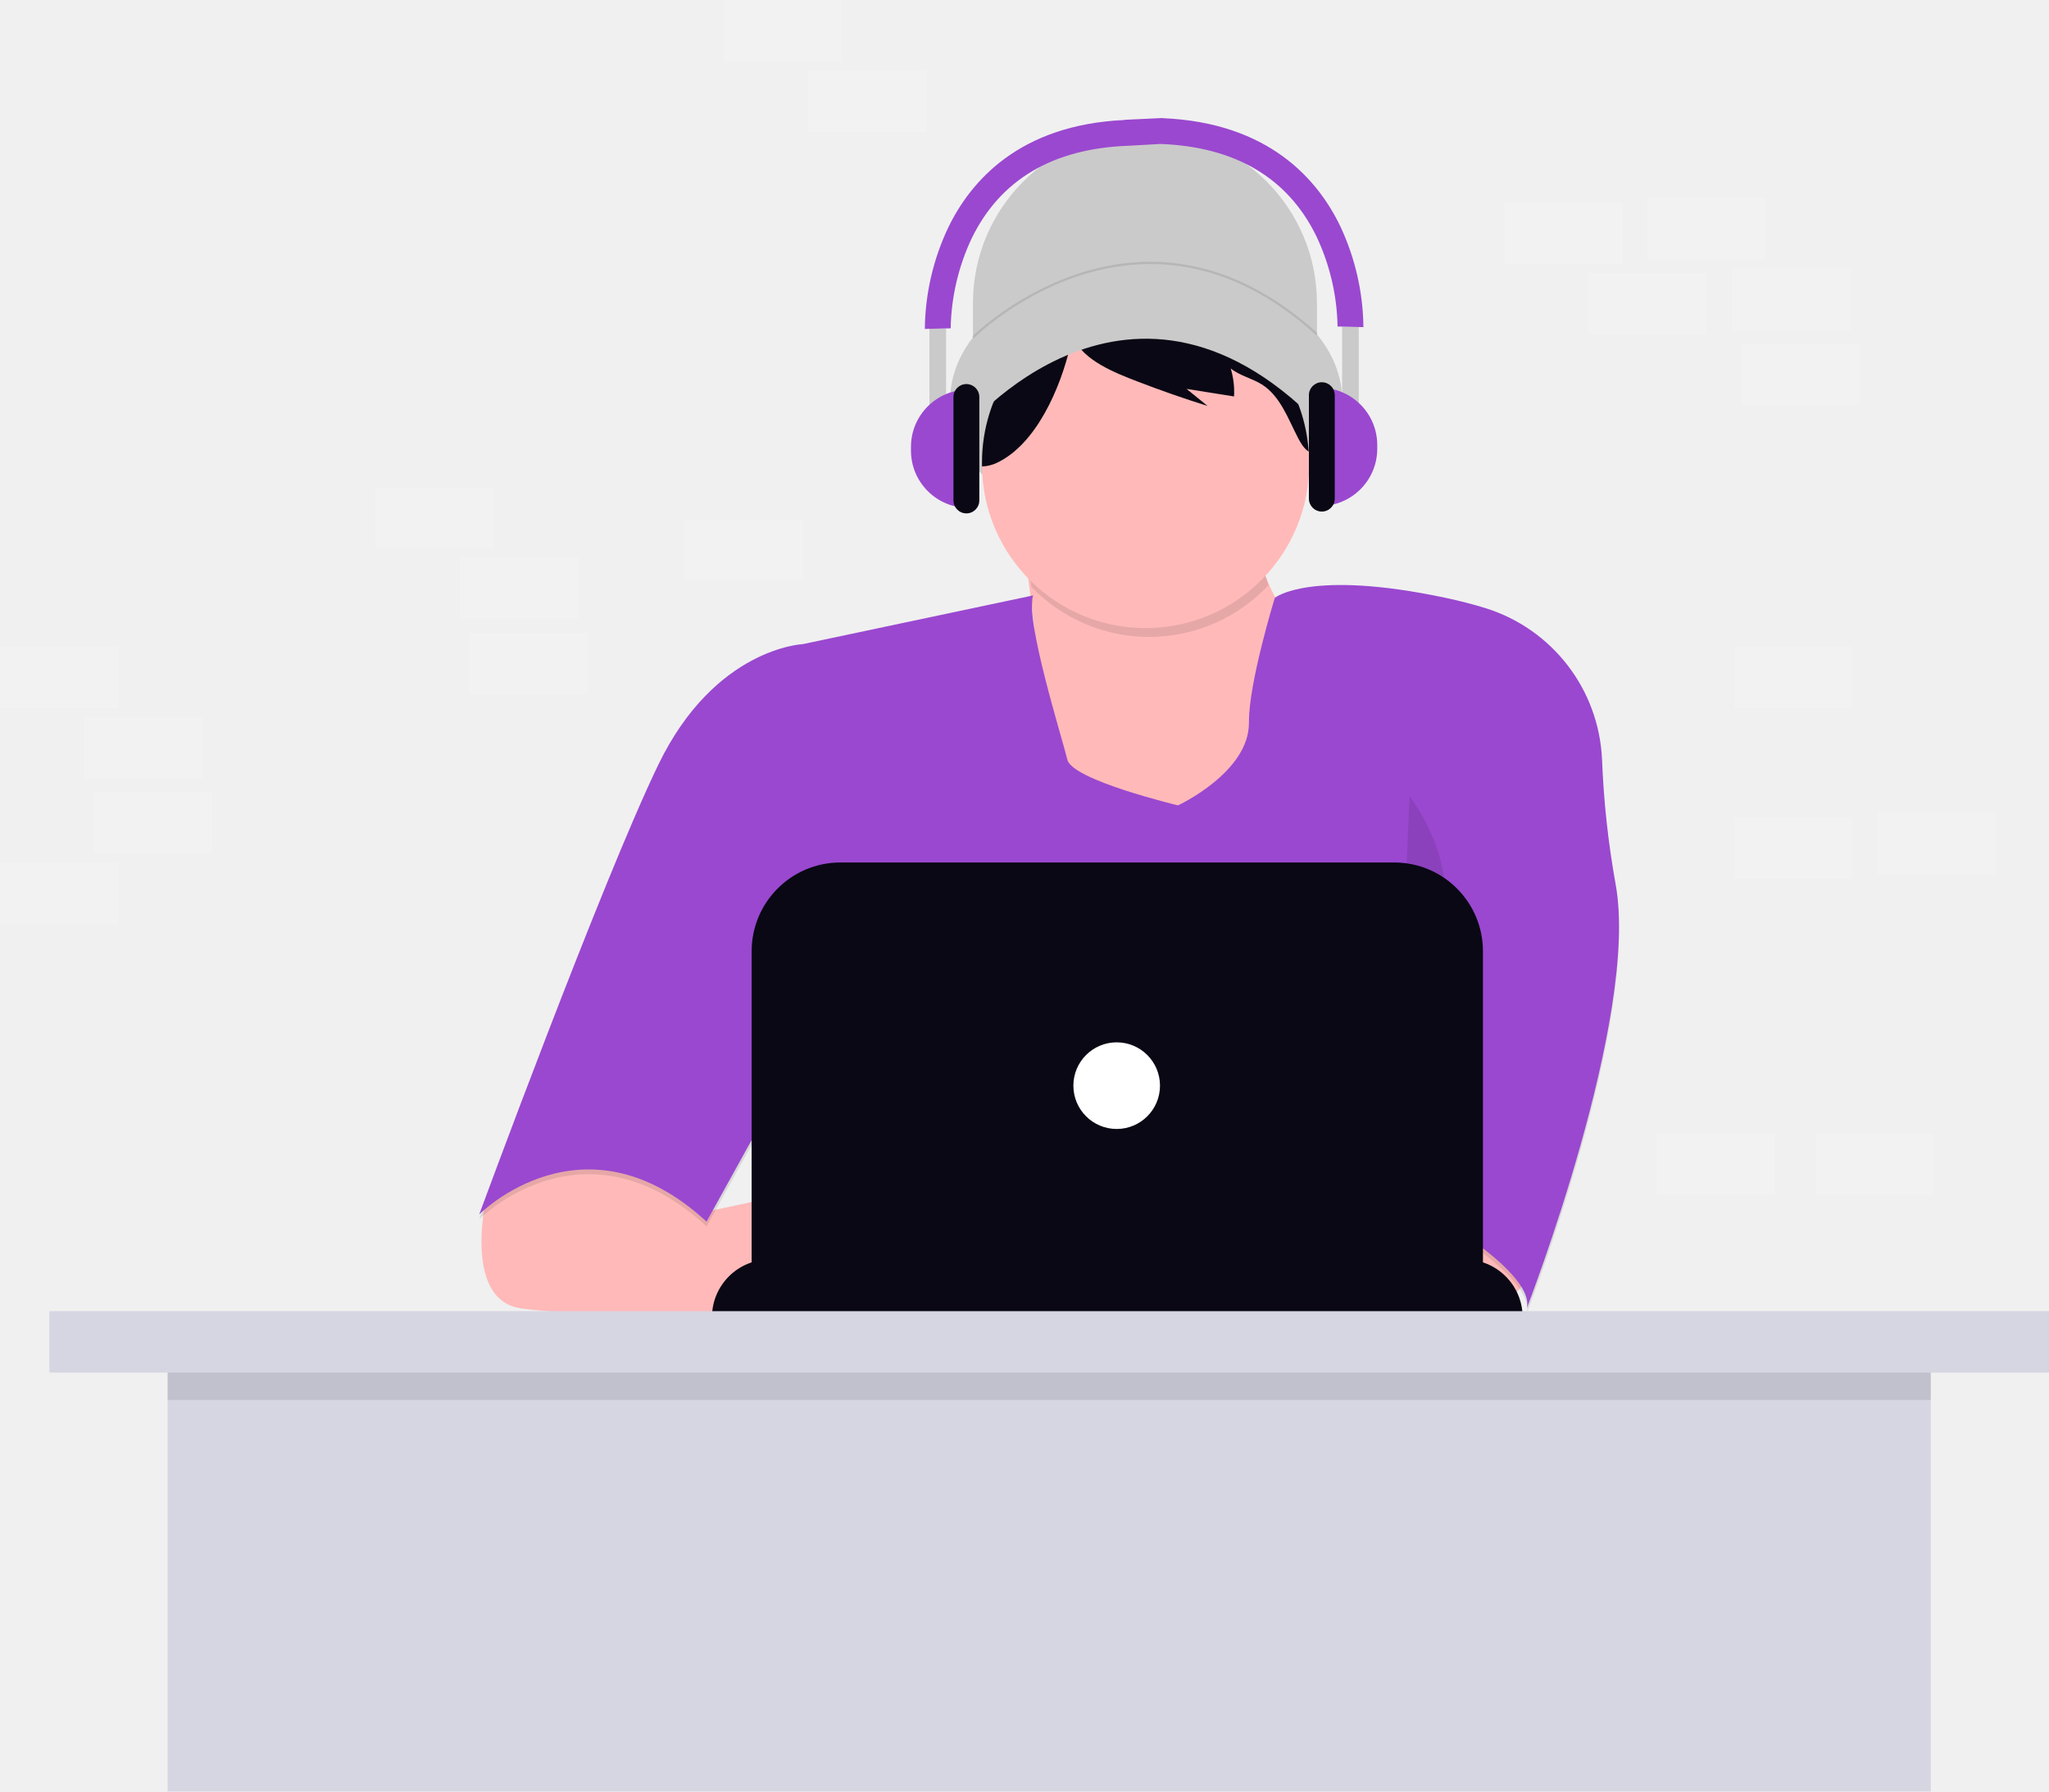
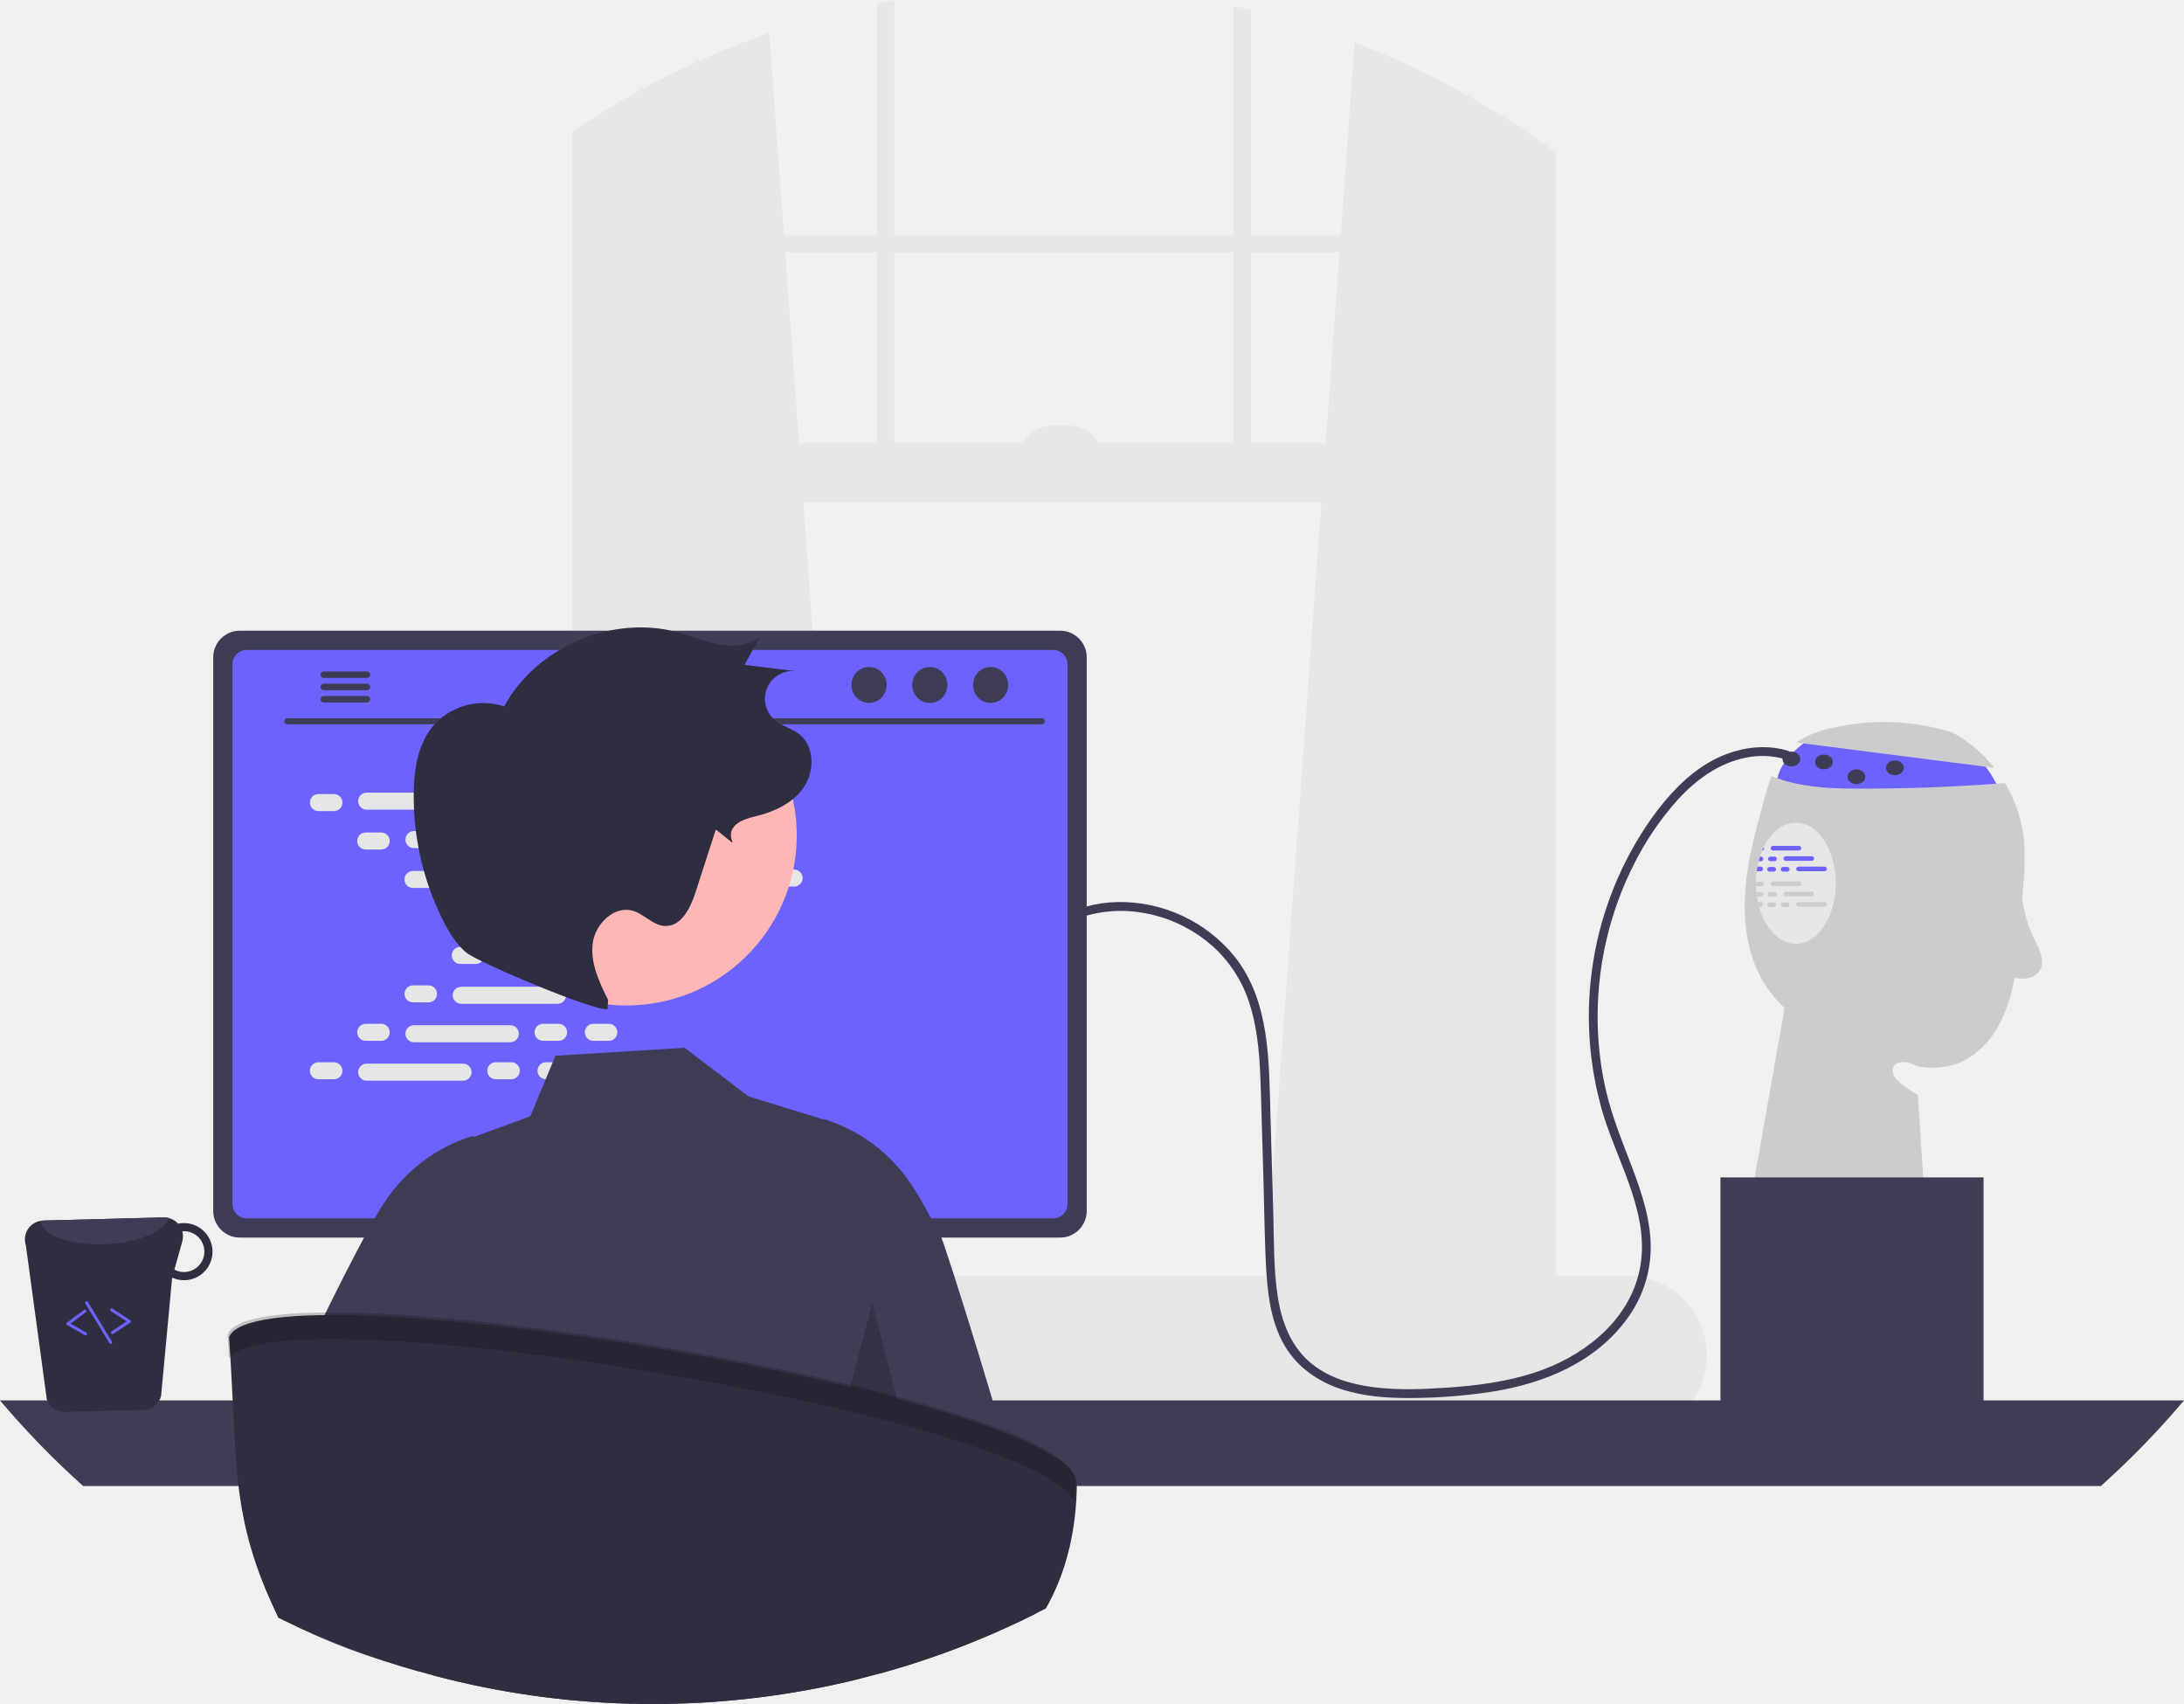
- <svg xmlns="http://www.w3.org/2000/svg" width="900.31" height="787" viewBox="0 0 900.31 787" role="img" artist="Katerina Limpitsouni" source="https://undraw.co/">
-   <g id="Group_2" data-name="Group 2" transform="translate(-510.055 -146.5)">
-     <rect id="Rectangle_34" data-name="Rectangle 34" width="52" height="27" transform="translate(1272.055 430.5)" fill="#f2f2f2" opacity="0.998" />
-     <rect id="Rectangle_36" data-name="Rectangle 36" width="52" height="27" transform="translate(1234.055 233.5)" fill="#f2f2f2" opacity="0.998" />
-     <rect id="Rectangle_37" data-name="Rectangle 37" width="52" height="27" transform="translate(1271.055 264.5)" fill="#f2f2f2" opacity="0.998" />
-     <rect id="Rectangle_38" data-name="Rectangle 38" width="52" height="27" transform="translate(1171.055 235.5)" fill="#f2f2f2" opacity="0.998" />
-     <rect id="Rectangle_39" data-name="Rectangle 39" width="52" height="27" transform="translate(510.055 525.5)" fill="#f2f2f2" opacity="0.998" />
-     <rect id="Rectangle_40" data-name="Rectangle 40" width="52" height="27" transform="translate(1275.055 297.5)" fill="#f2f2f2" opacity="0.998" />
-     <rect id="Rectangle_41" data-name="Rectangle 41" width="52" height="27" transform="translate(1208.055 266.5)" fill="#f2f2f2" opacity="0.998" />
-     <rect id="Rectangle_42" data-name="Rectangle 42" width="52" height="27" transform="translate(1335.055 503.5)" fill="#f2f2f2" opacity="0.998" />
-     <rect id="Rectangle_43" data-name="Rectangle 43" width="52" height="27" transform="translate(1272.055 505.5)" fill="#f2f2f2" opacity="0.998" />
-     <rect id="Rectangle_44" data-name="Rectangle 44" width="52" height="27" transform="translate(510.055 430.5)" fill="#f2f2f2" opacity="0.998" />
-     <rect id="Rectangle_45" data-name="Rectangle 45" width="52" height="27" transform="translate(547.055 461.5)" fill="#f2f2f2" opacity="0.998" />
-     <rect id="Rectangle_46" data-name="Rectangle 46" width="52" height="27" transform="translate(828.055 146.5)" fill="#f2f2f2" opacity="0.998" />
-     <rect id="Rectangle_47" data-name="Rectangle 47" width="52" height="27" transform="translate(1238.055 644.5)" fill="#f2f2f2" opacity="0.998" />
-     <rect id="Rectangle_48" data-name="Rectangle 48" width="52" height="27" transform="translate(551.055 494.5)" fill="#f2f2f2" opacity="0.998" />
-     <rect id="Rectangle_49" data-name="Rectangle 49" width="52" height="27" transform="translate(865.055 177.5)" fill="#f2f2f2" opacity="0.998" />
-     <rect id="Rectangle_50" data-name="Rectangle 50" width="52" height="27" transform="translate(675.055 360.5)" fill="#f2f2f2" opacity="0.998" />
-     <rect id="Rectangle_51" data-name="Rectangle 51" width="52" height="27" transform="translate(712.055 391.5)" fill="#f2f2f2" opacity="0.998" />
-     <rect id="Rectangle_52" data-name="Rectangle 52" width="52" height="27" transform="translate(811.055 374.5)" fill="#f2f2f2" opacity="0.998" />
-     <rect id="Rectangle_53" data-name="Rectangle 53" width="52" height="27" transform="translate(716.055 424.5)" fill="#f2f2f2" opacity="0.998" />
-     <rect id="Rectangle_54" data-name="Rectangle 54" width="52" height="27" transform="translate(1308.055 644.5)" fill="#f2f2f2" opacity="0.998" />
-     <path id="Path_72-1793" data-name="Path 72" d="M503.71,57.57h0a75.57,75.57,0,0,1,75.57,75.57v32.24H428.14V133.14a75.57,75.57,0,0,1,75.57-75.57Z" transform="translate(509.425 146.5)" fill="#cacaca" />
-     <ellipse id="Ellipse_16" data-name="Ellipse 16" cx="86.14" cy="59.19" rx="86.14" ry="59.19" transform="translate(927.525 263.26)" fill="#cacaca" />
-     <path id="Path_73-1794" data-name="Path 73" d="M598.44,289.79s18,94.07,0,119.44,55,35.41,55,35.41L729,417.16l10.57-67.65s-46-25.9-36.47-78.22Z" transform="translate(360.005 90)" fill="#ffb9b9" />
-     <path id="Path_74-1795" data-name="Path 74" d="M821.46,606.89s4.76,20.61-21.14,24.31a146.452,146.452,0,0,1-46.08-.55l-5.71-51.77h60.25Z" transform="translate(360.005 90)" fill="#ffb9b9" />
-     <path id="Path_75-1796" data-name="Path 75" d="M364.12,580.51S352.68,627,378.58,631.2s121,4.23,121,4.23v-55l-43.06,9.2L416.1,550.87Z" transform="translate(360.005 90)" fill="#ffb9b9" />
-     <path id="Path_76-1797" data-name="Path 76" d="M604,320.18l-101.21,21.4s-38.58,1.59-63.42,52.85-78.75,197.66-78.75,197.66,46-46.51,99.89,3.17l35.94-65-7.93,103.06H767V584.69s58.13,31.18,53.91,48.62c0,0,49.75-128.18,39-186.43a396.174,396.174,0,0,1-5.94-54.5h0a73,73,0,0,0-51.38-66.67c-5.24-1.61-11-3.12-17.4-4.47-59.72-12.68-75,0-75,0s-11.57,37.64-11.36,54.7c.26,21.93-31.18,36.47-31.18,36.47s-46.51-11.1-48.62-20.08S600.28,330.75,604,320.18Z" transform="translate(360.005 90)" opacity="0.1" />
-     <path id="Path_77-1798" data-name="Path 77" d="M604,318.07l-101.21,21.4s-38.58,1.59-63.42,52.85S360.61,590,360.61,590s46-46.51,99.89,3.17l35.94-65L488.51,631.2H767V582.58s58.13,31.18,53.91,48.62c0,0,49.75-128.18,39-186.43a396.194,396.194,0,0,1-5.94-54.5h0a73,73,0,0,0-51.38-66.67c-5.24-1.61-11-3.12-17.4-4.47-59.72-12.68-75,0-75,0s-11.57,37.64-11.36,54.7c.26,21.93-31.18,36.47-31.18,36.47s-46.51-11.1-48.62-20.08S600.28,328.64,604,318.07Z" transform="translate(360.005 90)" fill="#9A48D0" />
-     <path id="Path_78-1799" data-name="Path 78" d="M707.42,313.58a71.53,71.53,0,0,1-2.76-37.52L600,294.55s1.51,7.91,3.22,19.76a71.86,71.86,0,0,0,104.18-.73Z" transform="translate(360.005 90)" opacity="0.1" />
-     <path id="Path_79-1800" data-name="Path 79" d="M725.27,259.67a71.875,71.875,0,1,1-143.74,1.74c.01-.58.01-1.16.01-1.74a71.856,71.856,0,0,1,83.93-70.87h0a71.82,71.82,0,0,1,59.61,66.1Q725.27,257.27,725.27,259.67Z" transform="translate(360.005 90)" fill="#ffb9b9" />
-     <path id="Path_82-1801" data-name="Path 82" d="M628.36,192.3l.1-.06a71.816,71.816,0,0,0-46.93,67.43q0,.87,0,1.74a16,16,0,0,0,6.45-1.55c17.52-8.18,28-33.2,32.16-50.65C621.64,203,623.05,195.93,628.36,192.3Z" transform="translate(360.005 90)" fill="#090814" />
-     <path id="Path_83-1802" data-name="Path 83" d="M683.37,194.32a71.279,71.279,0,0,0-17.87-5.51,23.06,23.06,0,0,1,12.83,8.06,32.859,32.859,0,0,1,3.93,7,72.07,72.07,0,0,0-60.45,1.25c4.51,9.89,18.5,15.28,27.84,18.89q15.34,5.92,31,10.83l-9.24-7.5,20.87,3.32a36.153,36.153,0,0,0-1.46-12.3c4,3.22,9.3,4.3,13.64,7,8.13,5.13,11.52,15,15.95,23.55,1.17,2.26,2.55,4.57,4.66,6a71.91,71.91,0,0,0-41.7-60.59Z" transform="translate(360.005 90)" fill="#090814" />
-     <path id="Path_85-1803" data-name="Path 85" d="M573.33,246.19s74-92,159.61,0l-7.4-20.61s-40.17-58.66-68.7-46-56.55,21.67-56.55,21.67Z" transform="translate(360.005 90)" fill="#cacaca" />
-     <path id="Path_86-1804" data-name="Path 86" d="M512.55,444.38s-15.85,42.28,6.34,80.33-19.55,53.91-19.55,53.91" transform="translate(360.005 90)" opacity="0.1" />
-     <path id="Path_87-1805" data-name="Path 87" d="M769.4,406.33s27.48,34.88,9.51,66.06S762,578.62,762,578.62" transform="translate(360.005 90)" opacity="0.1" />
-     <path id="Path_88-1806" data-name="Path 88" d="M338.82,553.3H644.29a25.37,25.37,0,0,1,25.37,25.37H313.46A25.37,25.37,0,0,1,338.82,553.3Z" transform="translate(509.425 146.5)" fill="#090814" />
-     <path id="Path_89-1807" data-name="Path 89" d="M369.9,378.89H613.22a39,39,0,0,1,39,39V559.11H330.9V417.89A39,39,0,0,1,369.9,378.89Z" transform="translate(509.425 146.5)" fill="#090814" />
-     <circle id="Ellipse_17" data-name="Ellipse 17" cx="19.03" cy="19.03" r="19.03" transform="translate(981.685 604.4)" fill="#fff" />
-     <path id="Path_90-1808" data-name="Path 90" d="M577.56,204.7s72.72-72.68,151.15-1.33" transform="translate(360.005 90)" fill="none" stroke="#000" stroke-miterlimit="10" stroke-width="1" opacity="0.1" />
-     <rect id="Rectangle_55" data-name="Rectangle 55" width="7.3" height="41.39" transform="translate(1099.785 290.07)" fill="#cacaca" />
-     <path id="Path_91-1809" data-name="Path 91" d="M580.62,170.35h0a25.16,25.16,0,0,1,25.16,25.16v1.62a25.16,25.16,0,0,1-25.16,25.16h0Z" transform="translate(509.425 146.5)" fill="#9A48D0" />
-     <rect id="Rectangle_56" data-name="Rectangle 56" width="11.36" height="56.81" rx="5.68" transform="translate(1085.175 314.42)" fill="#090814" />
-     <rect id="Rectangle_57" data-name="Rectangle 57" width="7.3" height="41.39" transform="translate(925.745 332.27) rotate(180)" fill="#cacaca" />
-     <path id="Path_92-1810" data-name="Path 92" d="M550.32,227.66h0a25.16,25.16,0,0,1,25.16,25.16v1.62a25.16,25.16,0,0,1-25.16,25.16h0Z" transform="translate(1485.805 597.26) rotate(180)" fill="#9A48D0" />
-     <rect id="Rectangle_58" data-name="Rectangle 58" width="11.36" height="56.81" rx="5.68" transform="translate(940.355 372.03) rotate(180)" fill="#090814" />
-     <path id="Path_93-1811" data-name="Path 93" d="M738.92,155.83c-9.89-20.56-31.43-45.42-77.86-47.41v-.06h-.56l-16.45.78v.08c-46.12,2.12-67.56,26.89-77.42,47.38A106.59,106.59,0,0,0,556.41,201l5.68-.14,5.68-.13A96.651,96.651,0,0,1,577,161.21c12.52-25.72,35.56-39.39,68.47-40.66h0l14.55-.81h0C692.95,121,716,134.69,728.51,160.4a96.652,96.652,0,0,1,9.25,39.54l5.68.13,5.68.14a106.59,106.59,0,0,0-10.2-44.38Z" transform="translate(360.005 90)" fill="#9A48D0" />
-     <rect id="Rectangle_59" data-name="Rectangle 59" width="774.71" height="208" transform="translate(583.705 725.5)" fill="#d6d6e3" />
-     <rect id="Rectangle_60" data-name="Rectangle 60" width="774.71" height="22" transform="translate(583.705 739.5)" opacity="0.1" />
-     <rect id="Rectangle_61" data-name="Rectangle 61" width="878.63" height="27" transform="translate(531.735 722.5)" fill="#d6d6e3" />
-   </g>
+ <svg xmlns="http://www.w3.org/2000/svg" width="738.82" height="576.27" viewBox="0 0 738.82 576.27" role="img" artist="Katerina Limpitsouni" source="https://undraw.co/">
+   <path d="M844.969,410.389s-17.37,9.661-12.37,20.661,76,2,76,2-5-15-14-18S844.969,410.389,844.969,410.389Z" transform="translate(-230.59 -161.865)" fill="#6c63ff" />
+   <path d="M838.197,412.965a33.803,33.803,0,0,1,11.446-4.733,77.516,77.516,0,0,1,41.177,1.284l-.245-.199a45.946,45.946,0,0,1,14.666,12.228Z" transform="translate(-230.59 -161.865)" fill="#ccc" />
+   <path d="M915.119,460.27q-.36,5.385-.72,10.76a172.674,172.674,0,0,1-2.45,22.38c-1.22,6.19-3.16,12.33-6.63,17.6-3.47,5.26-8.62,9.61-14.72,11.21a26.973,26.973,0,0,1-11.42.25c-7.13-4.05-11.96,1.13-4.84,6.4a55.187,55.187,0,0,0,5.03,3.31l3.23,49.87-60-13,11.71-66.34a39.59,39.59,0,0,1-4.9-5.35c-6.71-8.91-9.02-20.52-8.58-31.66.45-11.15,3.42-22.02,6.37-32.77a84.278,84.278,0,0,1,2.72-8.61c1.31.54,2.64,1.03,3.99,1.44,8.63,2.62,17.8,2.83,26.82,2.82q24.075-.015,48.09-1.88a46.142,46.142,0,0,1,6.53,19.94A92.569,92.569,0,0,1,915.119,460.27Z" transform="translate(-230.59 -161.865)" fill="#ccc" />
+   <path d="M658.5,595.645l92.37,8.2.99.09V209.795q-.495-.345-.99-.69a288.323,288.323,0,0,0-62.01-32.94l-4.72,65.1-.43,5.96-4.67,64.56L677.6,331.645l-18.93,261.7Z" transform="translate(-230.59 -161.865)" fill="#e6e6e6" />
+   <path d="M430.07,202.455c-.66.42-1.32.84-1.98,1.28v400.2l1.98-.18,91.37-8.11-.17-2.3L502.34,331.645l-1.44-19.86-4.67-64.56-.43-5.96-4.95-68.27A287.687,287.687,0,0,0,430.07,202.455Z" transform="translate(-230.59 -161.865)" fill="#e6e6e6" />
+   <path d="M428.09,203.735c-1.33.86-2.66,1.74-3.97,2.63v403.03c0,10.07,5.97,18.51,13.95,20.66a15.249,15.249,0,0,0,4,.53h296.8a15.118,15.118,0,0,0,3.99-.53,17.06,17.06,0,0,0,7.78-4.66,22.919,22.919,0,0,0,6.18-16V213.375c-1.64-1.21-3.29-2.41-4.96-3.58q-.495-.345-.99-.69v400.29a16.108,16.108,0,0,1-.46,3.85c-1.41,5.95-6.06,10.31-11.54,10.31H442.07c-6.62,0-12-6.35-12-14.16V202.455C429.41,202.875,428.75,203.295,428.09,203.735Z" transform="translate(-230.59 -161.865)" fill="#e6e6e6" />
+   <rect x="196.503" y="79.404" width="326.752" height="5.959" fill="#e6e6e6" />
+   <path d="M653.77,165.255c-1.98-.49-3.96-.95-5.96-1.38v161.81h5.96Z" transform="translate(-230.59 -161.865)" fill="#e6e6e6" />
+   <path d="M533.13,161.865c-1.99.37-3.98.75-5.96,1.16v162.66h5.96Z" transform="translate(-230.59 -161.865)" fill="#e6e6e6" />
+   <path d="M363.03,620.155a26.711,26.711,0,0,0,1.93,9.98,25.54,25.54,0,0,0,1.75,3.56,27.096,27.096,0,0,0,3.02,4.18,26.76,26.76,0,0,0,20.12,9.11H781.16a26.82,26.82,0,0,0,0-53.64H389.85A26.846,26.846,0,0,0,363.03,620.155Z" transform="translate(-230.59 -161.865)" fill="#e6e6e6" />
+   <rect x="427.093" y="311.784" width="324.766" height="19.863" transform="translate(948.3611 481.5662) rotate(-180)" fill="#e6e6e6" />
+   <path d="M575.571,305.825h27.809a0,0,0,0,1,0,0v0a10.925,10.925,0,0,1-10.925,10.925h-5.959a10.925,10.925,0,0,1-10.925-10.925v0A0,0,0,0,1,575.571,305.825Z" transform="translate(948.3611 460.7097) rotate(-180)" fill="#e6e6e6" />
+   <path d="M230.59,635.475a289.004,289.004,0,0,0,28.12,28.95H941.29a289.004,289.004,0,0,0,28.12-28.95Z" transform="translate(-230.59 -161.865)" fill="#3f3d56" />
+   <path d="M415.75,538.665v102.56H487.6V538.665a3.448,3.448,0,0,0-2.43-3.3,3.175,3.175,0,0,0-1.03-.16H419.22A3.463,3.463,0,0,0,415.75,538.665Zm28.04,35.24a7.67,7.67,0,0,1,15.34,0v11.9a7.67,7.67,0,0,1-15.34,0Z" transform="translate(-230.59 -161.865)" fill="#2f2e41" />
+   <path d="M415.53,637.945v9.89a1.946,1.946,0,0,0,1.93,1.94h68.43a1.94,1.94,0,0,0,1.93-1.94v-9.89Z" transform="translate(-230.59 -161.865)" fill="#3f3d56" />
+   <path d="M302.72,384.145v187.26a9.007,9.007,0,0,0,9,9h277.5a9.007,9.007,0,0,0,9-9V384.145a9.011,9.011,0,0,0-9-8.99H311.72A9.012,9.012,0,0,0,302.72,384.145Z" transform="translate(-230.59 -161.865)" fill="#3f3d56" />
+   <path d="M309.23,386.475v182.62a4.818,4.818,0,0,0,4.81,4.81H586.91a4.818,4.818,0,0,0,4.81-4.81V386.475a4.82,4.82,0,0,0-4.81-4.82H314.04A4.821,4.821,0,0,0,309.23,386.475Z" transform="translate(-230.59 -161.865)" fill="#6c63ff" />
+   <path d="M364.87,652.105a2.948,2.948,0,0,0,2.32,1.11H529.53a2.987,2.987,0,0,0,2.92-3.6l-2.52-11.97a2.993,2.993,0,0,0-1.86-2.17,2.895,2.895,0,0,0-1.06-.2H369.7a2.894,2.894,0,0,0-1.06.2,2.992,2.992,0,0,0-1.86,2.17l-2.52,11.97A2.985,2.985,0,0,0,364.87,652.105Z" transform="translate(-230.59 -161.865)" fill="#2f2e41" />
+   <rect x="520.857" y="637.431" width="5" height="3" rx="0.488" transform="translate(816.124 1115.997) rotate(-180)" fill="#3f3d56" />
+   <rect x="510.857" y="637.431" width="5" height="3" rx="0.488" transform="translate(796.124 1115.997) rotate(-180)" fill="#3f3d56" />
+   <rect x="500.857" y="637.431" width="5" height="3" rx="0.488" transform="translate(776.124 1115.997) rotate(-180)" fill="#3f3d56" />
+   <rect x="490.857" y="637.431" width="5" height="3" rx="0.488" transform="translate(756.124 1115.997) rotate(-180)" fill="#3f3d56" />
+   <rect x="480.857" y="637.431" width="5" height="3" rx="0.488" transform="translate(736.124 1115.997) rotate(-180)" fill="#3f3d56" />
+   <rect x="470.857" y="637.431" width="5" height="3" rx="0.488" transform="translate(716.124 1115.997) rotate(-180)" fill="#3f3d56" />
+   <rect x="460.857" y="637.431" width="5" height="3" rx="0.488" transform="translate(696.124 1115.997) rotate(-180)" fill="#3f3d56" />
+   <rect x="450.857" y="637.431" width="5" height="3" rx="0.488" transform="translate(676.124 1115.997) rotate(-180)" fill="#3f3d56" />
+   <rect x="440.857" y="637.431" width="5" height="3" rx="0.488" transform="translate(656.124 1115.997) rotate(-180)" fill="#3f3d56" />
+   <rect x="430.857" y="637.431" width="5" height="3" rx="0.488" transform="translate(636.124 1115.997) rotate(-180)" fill="#3f3d56" />
+   <rect x="420.857" y="637.431" width="5" height="3" rx="0.488" transform="translate(616.124 1115.997) rotate(-180)" fill="#3f3d56" />
+   <rect x="410.857" y="637.431" width="5" height="3" rx="0.488" transform="translate(596.124 1115.997) rotate(-180)" fill="#3f3d56" />
+   <rect x="400.857" y="637.431" width="5" height="3" rx="0.488" transform="translate(576.124 1115.997) rotate(-180)" fill="#3f3d56" />
+   <rect x="390.857" y="637.431" width="5" height="3" rx="0.488" transform="translate(556.124 1115.997) rotate(-180)" fill="#3f3d56" />
+   <rect x="380.857" y="637.431" width="5" height="3" rx="0.488" transform="translate(536.124 1115.997) rotate(-180)" fill="#3f3d56" />
+   <rect x="370.857" y="637.431" width="5" height="3" rx="0.488" transform="translate(516.124 1115.997) rotate(-180)" fill="#3f3d56" />
+   <rect x="520.975" y="642.431" width="5" height="3" rx="0.488" transform="translate(816.3603 1125.997) rotate(-180)" fill="#3f3d56" />
+   <rect x="510.975" y="642.431" width="5" height="3" rx="0.488" transform="translate(796.3603 1125.997) rotate(-180)" fill="#3f3d56" />
+   <rect x="500.975" y="642.431" width="5" height="3" rx="0.488" transform="translate(776.3603 1125.997) rotate(-180)" fill="#3f3d56" />
+   <rect x="490.975" y="642.431" width="5" height="3" rx="0.488" transform="translate(756.3603 1125.997) rotate(-180)" fill="#3f3d56" />
+   <rect x="480.975" y="642.431" width="5" height="3" rx="0.488" transform="translate(736.3603 1125.997) rotate(-180)" fill="#3f3d56" />
+   <rect x="470.975" y="642.431" width="5" height="3" rx="0.488" transform="translate(716.3603 1125.997) rotate(-180)" fill="#3f3d56" />
+   <rect x="460.975" y="642.431" width="5" height="3" rx="0.488" transform="translate(696.3603 1125.997) rotate(-180)" fill="#3f3d56" />
+   <rect x="450.975" y="642.431" width="5" height="3" rx="0.488" transform="translate(676.3603 1125.997) rotate(-180)" fill="#3f3d56" />
+   <rect x="440.975" y="642.431" width="5" height="3" rx="0.488" transform="translate(656.3603 1125.997) rotate(-180)" fill="#3f3d56" />
+   <rect x="430.975" y="642.431" width="5" height="3" rx="0.488" transform="translate(636.3603 1125.997) rotate(-180)" fill="#3f3d56" />
+   <rect x="420.975" y="642.431" width="5" height="3" rx="0.488" transform="translate(616.3603 1125.997) rotate(-180)" fill="#3f3d56" />
+   <rect x="410.975" y="642.431" width="5" height="3" rx="0.488" transform="translate(596.3603 1125.997) rotate(-180)" fill="#3f3d56" />
+   <rect x="400.975" y="642.431" width="5" height="3" rx="0.488" transform="translate(576.3603 1125.997) rotate(-180)" fill="#3f3d56" />
+   <rect x="390.975" y="642.431" width="5" height="3" rx="0.488" transform="translate(556.3603 1125.997) rotate(-180)" fill="#3f3d56" />
+   <rect x="380.975" y="642.431" width="5" height="3" rx="0.488" transform="translate(536.3603 1125.997) rotate(-180)" fill="#3f3d56" />
+   <rect x="370.975" y="642.431" width="5" height="3" rx="0.488" transform="translate(516.3603 1125.997) rotate(-180)" fill="#3f3d56" />
+   <rect x="437.975" y="648.431" width="40" height="3" rx="0.488" transform="translate(685.3603 1137.997) rotate(-180)" fill="#3f3d56" />
+   <path d="M327.752,406.812H583.075a1.016,1.016,0,0,0,0-2.031H327.752a1.016,1.016,0,0,0,0,2.031Z" transform="translate(-230.59 -161.865)" fill="#3f3d56" />
+   <ellipse cx="335.105" cy="231.649" rx="5.95" ry="6.083" fill="#3f3d56" />
+   <ellipse cx="314.549" cy="231.649" rx="5.95" ry="6.083" fill="#3f3d56" />
+   <ellipse cx="293.993" cy="231.649" rx="5.95" ry="6.083" fill="#3f3d56" />
+   <path d="M339.04,390.045a1.095,1.095,0,0,0,1.09,1.1h14.6a1.105,1.105,0,0,0,0-2.21h-14.6A1.103,1.103,0,0,0,339.04,390.045Z" transform="translate(-230.59 -161.865)" fill="#3f3d56" />
+   <path d="M339.04,394.195a1.095,1.095,0,0,0,1.09,1.1h14.6a1.105,1.105,0,0,0,0-2.21h-14.6A1.103,1.103,0,0,0,339.04,394.195Z" transform="translate(-230.59 -161.865)" fill="#3f3d56" />
+   <path d="M339.04,398.335a1.103,1.103,0,0,0,1.09,1.11h14.6a1.105,1.105,0,0,0,0-2.21h-14.6A1.095,1.095,0,0,0,339.04,398.335Z" transform="translate(-230.59 -161.865)" fill="#3f3d56" />
+   <rect x="104.836" y="268.543" width="11.006" height="5.76" rx="2.88" fill="#e6e6e6" />
+   <rect x="164.836" y="268.543" width="11.006" height="5.76" rx="2.88" fill="#e6e6e6" />
+   <rect x="181.836" y="268.543" width="11.006" height="5.76" rx="2.88" fill="#e6e6e6" />
+   <rect x="121.156" y="268.063" width="38.366" height="5.76" rx="2.88" fill="#e6e6e6" />
+   <rect x="201.156" y="268.063" width="38.366" height="5.76" rx="2.88" fill="#e6e6e6" />
+   <rect x="120.836" y="281.543" width="11.006" height="5.76" rx="2.88" fill="#e6e6e6" />
+   <rect x="180.836" y="281.543" width="11.006" height="5.76" rx="2.88" fill="#e6e6e6" />
+   <rect x="197.836" y="281.543" width="11.006" height="5.76" rx="2.88" fill="#e6e6e6" />
+   <rect x="137.156" y="281.063" width="38.366" height="5.76" rx="2.88" fill="#e6e6e6" />
+   <rect x="217.156" y="281.063" width="38.366" height="5.76" rx="2.88" fill="#e6e6e6" />
+   <rect x="136.836" y="294.543" width="11.006" height="5.76" rx="2.88" fill="#e6e6e6" />
+   <rect x="196.836" y="294.543" width="11.006" height="5.76" rx="2.88" fill="#e6e6e6" />
+   <rect x="213.836" y="294.543" width="11.006" height="5.76" rx="2.88" fill="#e6e6e6" />
+   <rect x="153.156" y="294.063" width="38.366" height="5.76" rx="2.88" fill="#e6e6e6" />
+   <rect x="233.156" y="294.063" width="38.366" height="5.76" rx="2.88" fill="#e6e6e6" />
+   <rect x="152.836" y="307.543" width="11.006" height="5.76" rx="2.88" fill="#e6e6e6" />
+   <rect x="212.836" y="307.543" width="11.006" height="5.76" rx="2.88" fill="#e6e6e6" />
+   <rect x="229.836" y="307.543" width="11.006" height="5.76" rx="2.88" fill="#e6e6e6" />
+   <rect x="169.156" y="307.063" width="38.366" height="5.76" rx="2.88" fill="#e6e6e6" />
+   <rect x="164.836" y="359.237" width="11.006" height="5.76" rx="2.88" fill="#e6e6e6" />
+   <rect x="181.836" y="359.237" width="11.006" height="5.76" rx="2.88" fill="#e6e6e6" />
+   <rect x="201.156" y="359.717" width="38.366" height="5.76" rx="2.88" fill="#e6e6e6" />
+   <rect x="104.836" y="359.237" width="11.006" height="5.76" rx="2.88" fill="#e6e6e6" />
+   <rect x="121.156" y="359.717" width="38.366" height="5.76" rx="2.88" fill="#e6e6e6" />
+   <rect x="120.836" y="346.237" width="11.006" height="5.76" rx="2.88" fill="#e6e6e6" />
+   <rect x="180.836" y="346.237" width="11.006" height="5.76" rx="2.88" fill="#e6e6e6" />
+   <rect x="197.836" y="346.237" width="11.006" height="5.76" rx="2.88" fill="#e6e6e6" />
+   <rect x="137.156" y="346.717" width="38.366" height="5.76" rx="2.88" fill="#e6e6e6" />
+   <rect x="136.836" y="333.237" width="11.006" height="5.76" rx="2.88" fill="#e6e6e6" />
+   <rect x="196.836" y="333.237" width="11.006" height="5.76" rx="2.88" fill="#e6e6e6" />
+   <rect x="213.836" y="333.237" width="11.006" height="5.76" rx="2.88" fill="#e6e6e6" />
+   <rect x="153.156" y="333.717" width="38.366" height="5.76" rx="2.88" fill="#e6e6e6" />
+   <rect x="152.836" y="320.237" width="11.006" height="5.76" rx="2.88" fill="#e6e6e6" />
+   <rect x="212.836" y="320.237" width="11.006" height="5.76" rx="2.88" fill="#e6e6e6" />
+   <rect x="229.836" y="320.237" width="11.006" height="5.76" rx="2.88" fill="#e6e6e6" />
+   <rect x="169.156" y="320.717" width="38.366" height="5.76" rx="2.88" fill="#e6e6e6" />
+   <path d="M324.69,708.905c.61.31,1.23.62,1.84.92,15.8,7.9,28.44,12.39,45.73,17.31,1.46-16.3,2.87-44.95,4.24-62.71.36-4.61.72-8.48,1.07-11.21a15.182,15.182,0,0,1,.88-4.25l-.06,4.25-.15,11.21-.87,64.11a288.588,288.588,0,0,0,65.84,9.49c1.16.03,2.3.05,3.4.07.39.01.77.02,1.15.02,1.25.01,2.49.02,3.74.02a289.271,289.271,0,0,0,69.54-8.43c-.49-16.13-.98-44.46-1.45-65.28-.1-4.07-.19-7.86-.29-11.21-.19-7.16-.39-12.32-.58-14.05a4.361,4.361,0,0,1,.39.97,97.154,97.154,0,0,1,1.89,13.08c.35,3.35.7,7.14,1.05,11.21,1.86,21.63,3.8,51.04,5.8,63.51a285.473,285.473,0,0,0,34.97-12.03q9-3.75,17.68-8.09c-1.1-7.2-2.25-15.27-3.43-23.64-.92-6.49-1.87-13.16-2.84-19.75-1.5-10.18-23.79-81.32-25.2-84.02-1.21-2.31-2.36-4.49-3.45-6.5-2.64-4.88-4.88-8.77-6.54-11.23a55.257,55.257,0,0,0-29.28-22.21l-.3-.08-.21.09-20.45-6.28-2.99-.92-2.01-.62-7.08-5.39-3.85-2.93-3.61-2.75-7.06-5.37-43.71,2.69-8.51,20.49-19.06,6.97-.33-.15-.29-.12-.3.08a55.306,55.306,0,0,0-29.28,22.21c-.94,1.41-2.08,3.27-3.37,5.52-1.1,1.91-2.3,4.09-3.6,6.5-1.85,3.43-3.87,7.3-6.01,11.49-.47.92-.95,1.86-1.43,2.81q-1.335,2.64-2.71,5.39c-2.13,4.25-4.33,8.69-6.53,13.2-1.91,3.91-3.84,11.95-5.74,22.18-1.57,8.5-3.13,18.52-4.64,28.95-1.98,13.52.13,29.71-1.66,42.15C324.92,707.365,324.8,708.135,324.69,708.905Z" transform="translate(-230.59 -161.865)" fill="#3f3d56" />
+   <polygon points="303.59 473.566 295.093 440.774 287.59 469.07 303.59 473.566" opacity="0.2" />
+   <path d="M308.07,614.065c3.04,41.88-.11,60.32,16.67,94.85a286.159,286.159,0,0,0,47.52,18.22q2.55.72,5.11,1.4a288.588,288.588,0,0,0,65.84,9.49c1.16.03,2.3.05,3.4.07.39.01.77.02,1.15.02,1.25.01,2.49.02,3.74.02a289.271,289.271,0,0,0,69.54-8.43q3.42-.84,6.81-1.77a285.473,285.473,0,0,0,34.97-12.03q9-3.75,17.68-8.09c1.31-.66,2.62-1.32,3.91-2,6.63-11.66,10.4-25.84,10.48-42.88C590.3,633.575,318.21,588.745,308.07,614.065Z" transform="translate(-230.59 -161.865)" fill="#2f2e41" />
+   <path d="M308.078,621.237c-.155-2.593-.329-5.271-.531-8.06,10.14-25.32,282.23,19.51,286.82,48.87-.013,2.692-.128,5.304-.321,7.855C582.93,640.924,324.441,598.316,308.078,621.237Z" transform="translate(-230.59 -161.865)" opacity="0.2" />
+   <path d="M246.419,635.051a6.416,6.416,0,0,0,6.183,4.331L279.094,638.7a6.328,6.328,0,0,0,5.981-4.657l3.749-40.087a9.794,9.794,0,0,0,4.238.871A9.661,9.661,0,0,0,292.577,575.51a8.184,8.184,0,0,0-1.736.181,6.548,6.548,0,0,0-4.874-2.103l-40.751,1.052a5.854,5.854,0,0,0-1.005.125,6.365,6.365,0,0,0-4.873,8.265Zm43.173-43.817,2.668-9.553a6.506,6.506,0,0,0,.02-3.375c.129-0.0.244-.062.373-.062a6.91,6.91,0,0,1,.324,13.817A6.505,6.505,0,0,1,289.593,591.234Z" transform="translate(-230.59 -161.865)" fill="#2f2e41" />
+   <path d="M244.211,574.765c.868,4.964,10.629,8.454,22.366,7.847,10.793-.497,19.617-4.287,21.234-8.779a6.025,6.025,0,0,0-1.844-.246l-40.751,1.052A5.854,5.854,0,0,0,244.211,574.765Z" transform="translate(-230.59 -161.865)" fill="#3f3d56" />
+   <path d="M268.728,613.023a.497.497,0,0,0,.151-.066l5.753-3.766a.499.499,0,0,0,0-.836l-5.98-3.917a.5.5,0,1,0-.548.836l5.341,3.498-5.114,3.348a.5.5,0,0,0,.396.903Z" transform="translate(-230.59 -161.865)" fill="#6c63ff" />
+   <path d="M259.641,613.442a.5.5,0,0,0,.126-.918l-5.303-3.04,5.126-3.807a.5.5,0,1,0-.596-.802l-5.739,4.263a.5.5,0,0,0,.049.835l5.965,3.42A.5.5,0,0,0,259.641,613.442Z" transform="translate(-230.59 -161.865)" fill="#6c63ff" />
+   <path d="M268.156,616.323a.482.482,0,0,0,.137-.058.5.5,0,0,0,.168-.687l-8.155-13.408a.5.5,0,0,0-.854.521l8.155,13.408A.5.5,0,0,0,268.156,616.323Z" transform="translate(-230.59 -161.865)" fill="#6c63ff" />
+   <rect x="582.009" y="398.186" width="89" height="78" fill="#3f3d56" />
+   <path d="M914.79,451.101a47.543,47.543,0,0,0,4.144,28.743c1.608,3.279,3.6,7.228,1.642,10.311a6.351,6.351,0,0,1-4.784,2.651,15.579,15.579,0,0,1-5.583-.723" transform="translate(-230.59 -161.865)" fill="#ccc" />
+   <ellipse cx="606.009" cy="256.686" rx="3" ry="2.5" fill="#3f3d56" />
+   <ellipse cx="617.009" cy="257.686" rx="3" ry="2.5" fill="#3f3d56" />
+   <ellipse cx="628.009" cy="262.686" rx="3" ry="2.5" fill="#3f3d56" />
+   <ellipse cx="641.009" cy="259.686" rx="3" ry="2.5" fill="#3f3d56" />
+   <path d="M598.524,471.434c14.57-4.045,30.799.29,42.058,10.22A43.888,43.888,0,0,1,653.461,501.802c2.875,9.259,3.35,19.025,3.651,28.65.333,10.642.622,21.285.932,31.927.296,10.147.33,20.342,1.007,30.472.568,8.501,1.929,17.325,6.478,24.698,4.218,6.835,10.881,11.451,18.412,13.995,7.633,2.579,15.861,3.179,23.868,3.126a184.222,184.222,0,0,0,27.828-2.203c17.487-2.801,34.76-9.947,45.44-24.689a40.91,40.91,0,0,0,7.923-23.028c.225-9.675-2.866-19.046-6.251-27.982-3.295-8.696-6.859-17.264-8.944-26.356a110.576,110.576,0,0,1-2.749-25.943,114.047,114.047,0,0,1,12.229-50.225,98.679,98.679,0,0,1,15.014-22.075c6.168-6.712,13.807-12.253,22.89-14.069a27.638,27.638,0,0,1,13.368.538c1.853.555,2.645-2.34.798-2.893-8.998-2.694-18.774-.646-26.751,4.031-7.844,4.598-14.043,11.496-19.304,18.809A116.169,116.169,0,0,0,772.868,538.54c5.339,17.489,16.95,35.694,11.962,54.621-4.366,16.567-19.492,27.825-35.117,32.911-9.479,3.085-19.418,4.391-29.331,5.066-8.377.571-16.869.934-25.223-.143-7.673-.989-15.565-3.334-21.514-8.485-6.521-5.645-9.501-13.758-10.798-22.083-1.468-9.42-1.252-19.133-1.529-28.638l-.945-32.443c-.534-18.324-.074-38.631-11.995-53.814a49.958,49.958,0,0,0-39.697-18.61,44.882,44.882,0,0,0-10.955,1.618,1.501,1.501,0,0,0,.798,2.893Z" transform="translate(-230.59 -161.865)" fill="#3f3d56" />
+   <path d="M385.556,452.455a57.571,57.571,0,0,0,114.037-15.91l-.114-.817a57.571,57.571,0,0,0-113.905,16.724Z" transform="translate(-230.59 -161.865)" fill="#ffb6b6" />
+   <path d="M436.308,500.059c-2.977-5.996-6.035-12.433-5.227-19.078s7.301-13.015,13.704-11.063c3.829,1.168,6.732,4.935,10.731,5.115,5.502.247,8.635-6.059,10.33-11.299l6.902-21.342c13.313,10.459-3.548-.506,12.944-4.335,6.47-1.502,13.002-4.41,16.781-9.872s3.729-13.913-1.495-18.016c-2.561-2.012-5.963-2.768-8.412-4.916a9.407,9.407,0,0,1,7.457-16.395l-17.566-2.136,5.2-9.48c-3.76,2.984-9.005,3.402-13.732,2.567s-9.183-2.765-13.809-4.047c-22.207-6.153-47.956,4.761-58.977,24.998a22.478,22.478,0,0,0-24.484,7.159c-4.681,5.982-5.932,13.947-6.089,21.541a93.368,93.368,0,0,0,9.662,43.219c2.07,4.172,4.516,8.264,8.033,11.315s43.271,19.955,47.859,19.158" transform="translate(-230.59 -161.865)" fill="#2f2e41" />
+   <path d="M851.599,460.55a29.657,29.657,0,0,1-.99,7.69v.01c-.01.05-.03.1-.04.15-2.02,7.43-6.84,12.65-12.47,12.65-5.6,0-10.4-5.18-12.45-12.55-.14-.51-.26-1.02-.37-1.55-.14-.59-.25-1.2-.34-1.83-.08-.5-.14-1.01-.19-1.53-.07-.72-.12-1.44-.13-2.19v-.01c-.02-.28-.02-.56-.02-.84v-.25l.01-.01a29.297,29.297,0,0,1,.25-3.79c.07-.53.15-1.04.25-1.55.12-.62.25-1.23.41-1.83.13-.53.28-1.04.44-1.55.22-.68.46-1.34.73-1.97.17-.41.35-.81.53-1.2,2.46-5.06,6.42-8.35,10.88-8.35,6.17,0,11.37,6.29,12.98,14.87.02.13.05.26.06.39v.01A29.58,29.58,0,0,1,851.599,460.55Z" transform="translate(-230.59 -161.865)" fill="#e6e6e6" />
+   <path d="M827.349,448.84a.796.796,0,0,1-.66.76c.17-.41.35-.81.53-1.2A.839.839,0,0,1,827.349,448.84Z" transform="translate(-230.59 -161.865)" fill="#6c63ff" />
+   <rect x="599.004" y="286.065" width="10.354" height="1.555" rx="0.777" fill="#6c63ff" />
+   <path d="M827.079,452.34a.781.781,0,0,1-.78.78h-.78c.13-.53.28-1.04.44-1.55h.34A.779.779,0,0,1,827.079,452.34Z" transform="translate(-230.59 -161.865)" fill="#6c63ff" />
+   <rect x="598.108" y="289.703" width="2.97" height="1.555" rx="0.777" fill="#6c63ff" />
+   <rect x="603.323" y="289.573" width="10.354" height="1.555" rx="0.777" fill="#6c63ff" />
+   <rect x="597.838" y="293.211" width="2.97" height="1.555" rx="0.777" fill="#6c63ff" />
+   <rect x="602.426" y="293.211" width="2.97" height="1.555" rx="0.777" fill="#6c63ff" />
+   <path d="M826.999,455.72a.781.781,0,0,1-.78.78h-1.36c.07-.53.15-1.04.25-1.55h1.11A.773.773,0,0,1,826.999,455.72Z" transform="translate(-230.59 -161.865)" fill="#6c63ff" />
+   <rect x="607.641" y="293.082" width="10.354" height="1.555" rx="0.777" fill="#6c63ff" />
+   <path d="M827.349,460.84a.773.773,0,0,1-.78.77h-1.41a.791.791,0,0,1-.54-.21v-.01c-.02-.28-.02-.56-.02-.84v-.25l.01-.01a.77.77,0,0,1,.55-.23h1.41A.781.781,0,0,1,827.349,460.84Z" transform="translate(-230.59 -161.865)" fill="#ccc" />
+   <rect x="599.004" y="298.065" width="10.354" height="1.555" rx="0.777" fill="#ccc" />
+   <path d="M827.079,464.34a.781.781,0,0,1-.78.78h-1.36c-.08-.5-.14-1.01-.19-1.53a.34.34,0,0,1,.14-.02h1.41A.779.779,0,0,1,827.079,464.34Z" transform="translate(-230.59 -161.865)" fill="#ccc" />
+   <rect x="598.108" y="301.703" width="2.97" height="1.555" rx="0.777" fill="#ccc" />
+   <rect x="603.323" y="301.573" width="10.354" height="1.555" rx="0.777" fill="#ccc" />
+   <rect x="597.838" y="305.211" width="2.97" height="1.555" rx="0.777" fill="#ccc" />
+   <rect x="602.426" y="305.211" width="2.97" height="1.555" rx="0.777" fill="#ccc" />
+   <path d="M826.999,467.72a.781.781,0,0,1-.78.78h-.57c-.14-.51-.26-1.02-.37-1.55h.94A.773.773,0,0,1,826.999,467.72Z" transform="translate(-230.59 -161.865)" fill="#ccc" />
+   <rect x="607.641" y="305.082" width="10.354" height="1.555" rx="0.777" fill="#ccc" />
</svg>
